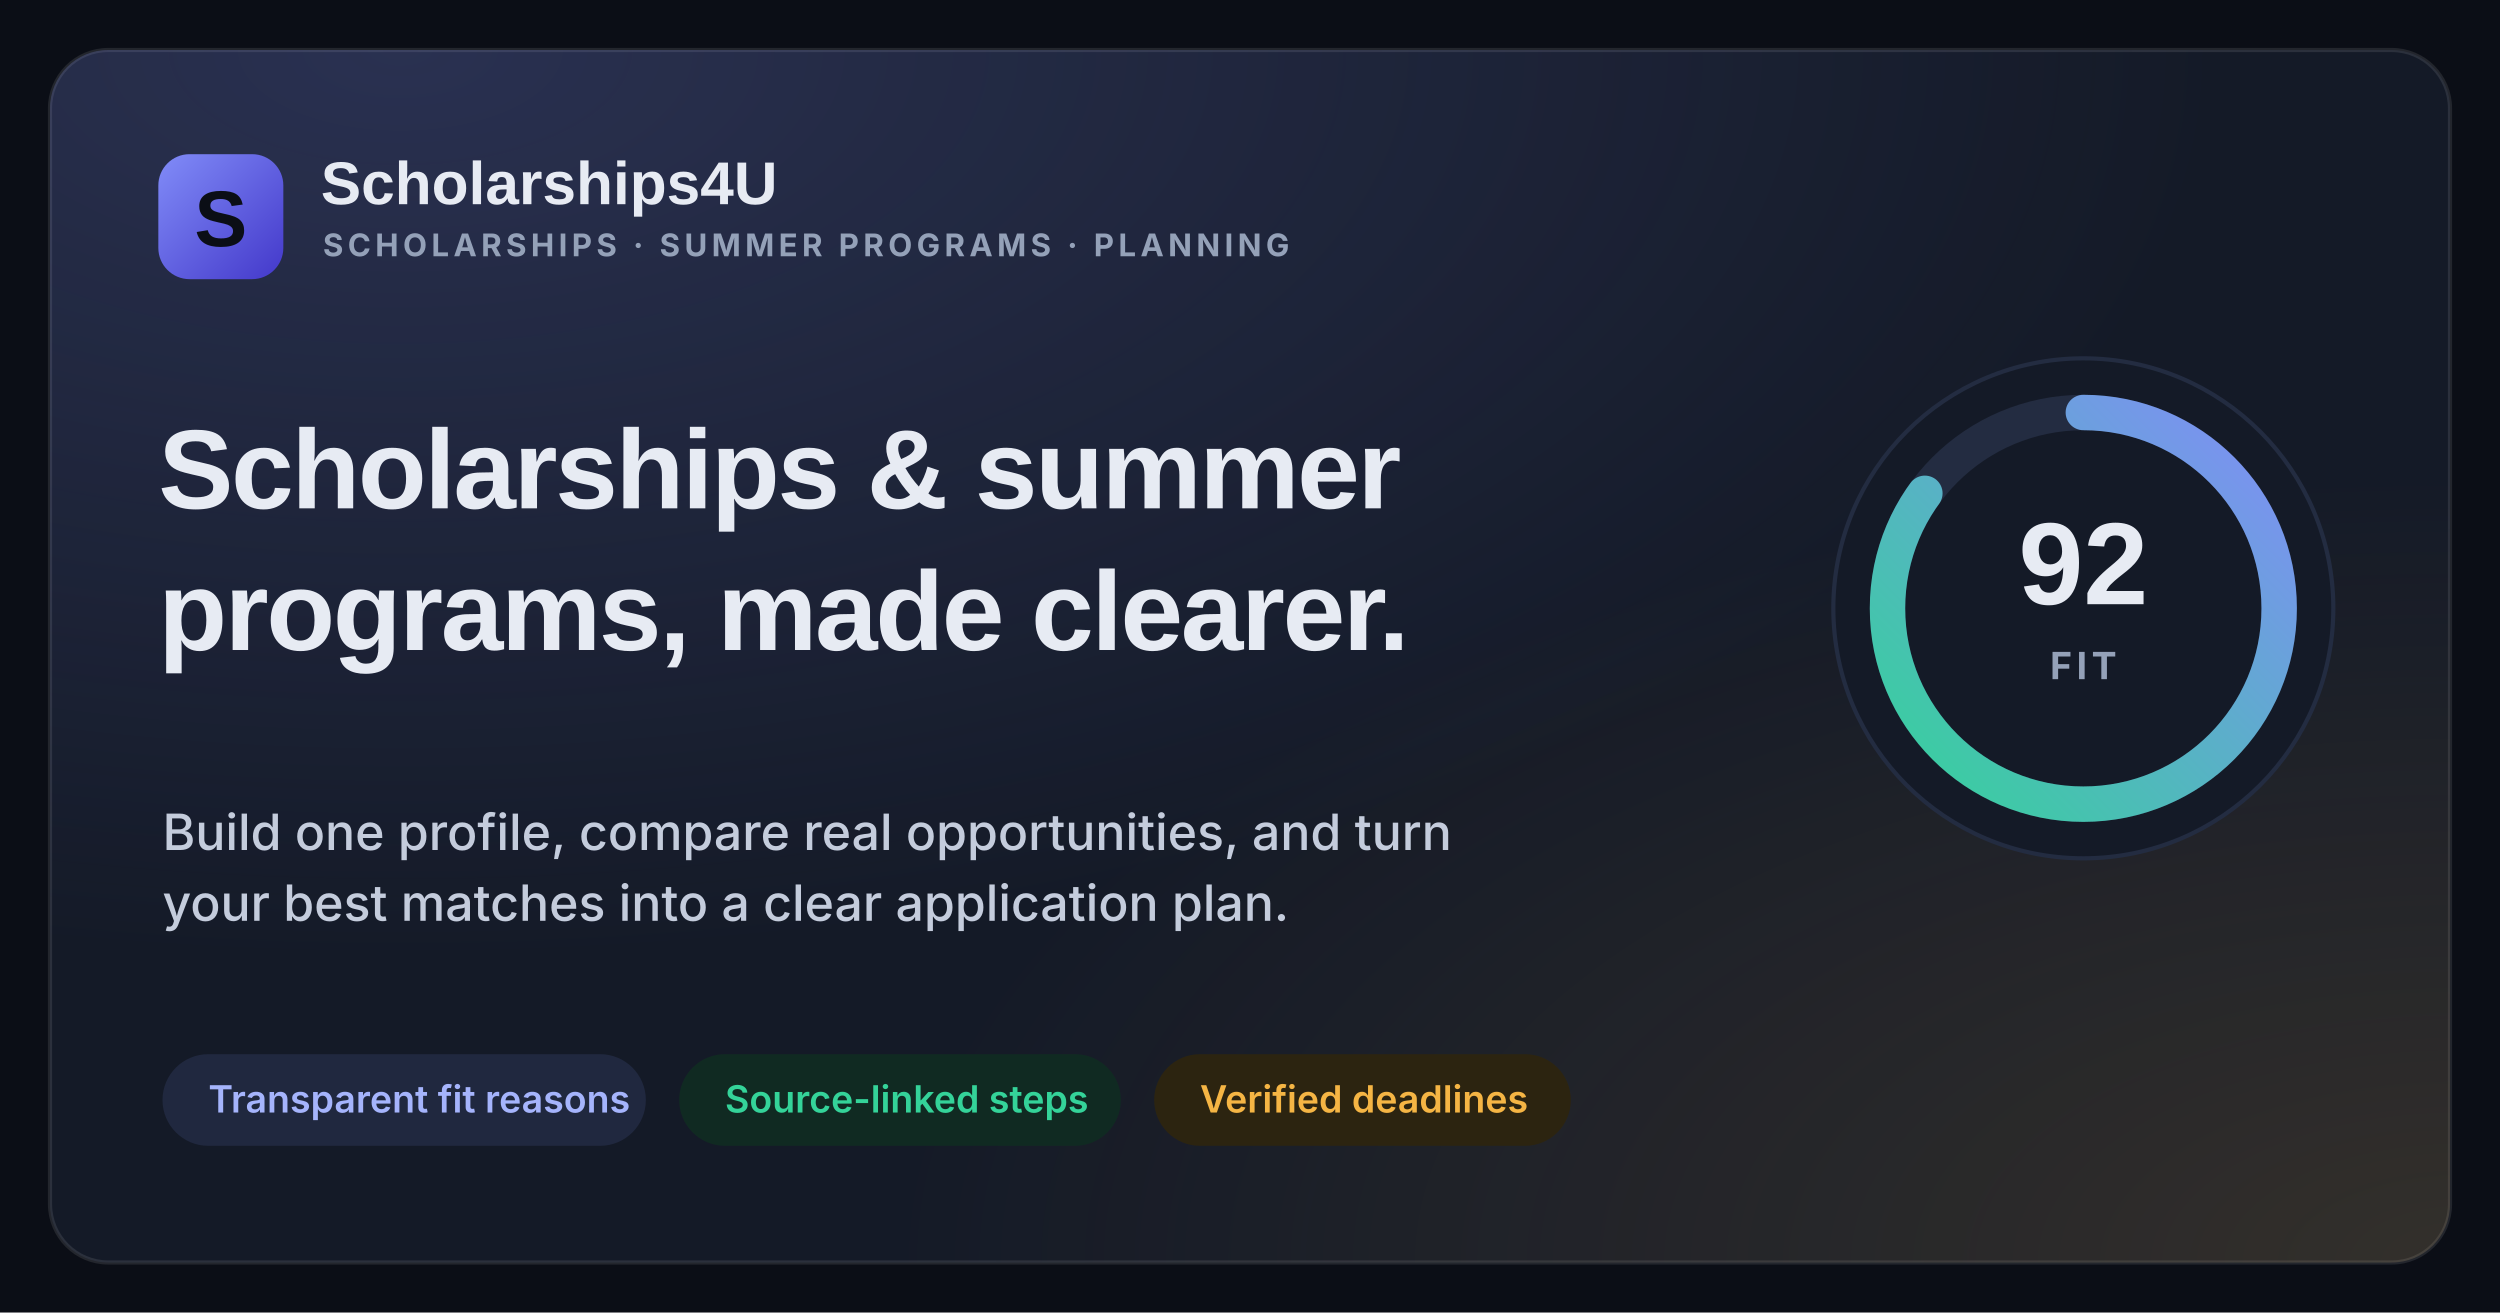
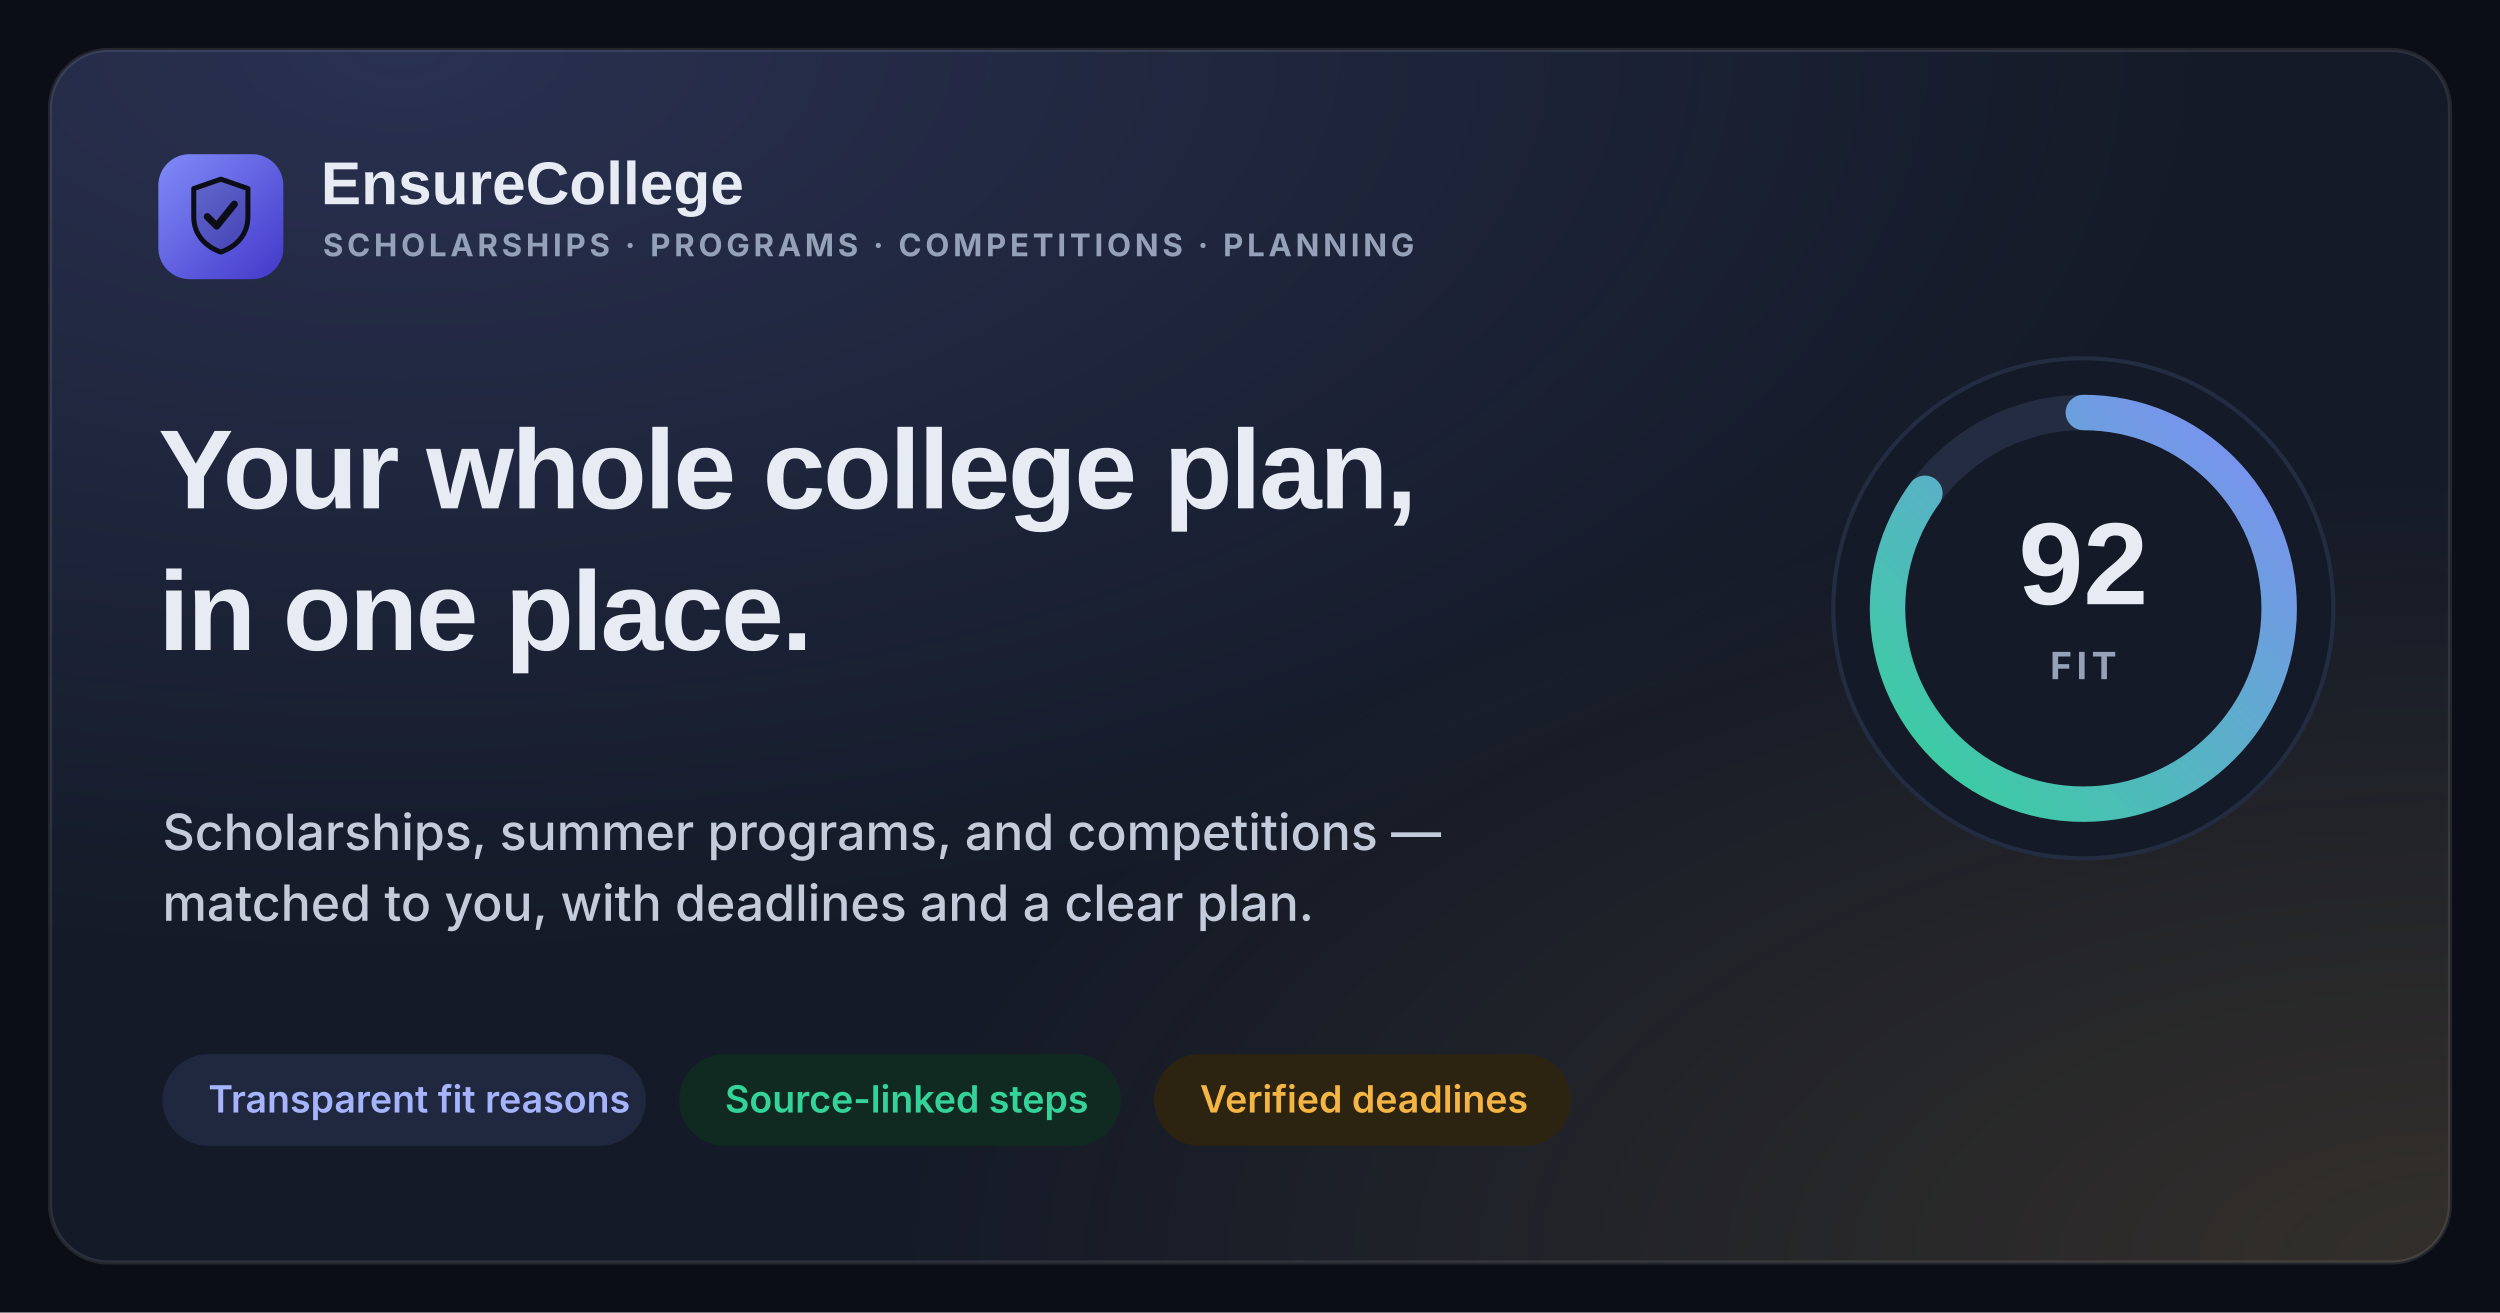
- <svg xmlns="http://www.w3.org/2000/svg" viewBox="0 0 1200 630" role="img" aria-label="Scholarships4U — scholarships and summer programs, made clearer">
+ <svg xmlns="http://www.w3.org/2000/svg" viewBox="0 0 1200 630" role="img" aria-label="EnsureCollege — your whole college plan, in one place">
  <defs>
    <linearGradient id="mk" x1="0" y1="0" x2="1" y2="1">
      <stop stop-color="#818cf8" />
      <stop offset="1" stop-color="#4338ca" />
    </linearGradient>
    <radialGradient id="gA" cx="0.15" cy="0" r="0.75">
      <stop stop-color="#818cf8" stop-opacity="0.2" />
      <stop offset="1" stop-color="#818cf8" stop-opacity="0" />
    </radialGradient>
    <radialGradient id="gB" cx="1" cy="1" r="0.65">
      <stop stop-color="#f5b544" stop-opacity="0.14" />
      <stop offset="1" stop-color="#f5b544" stop-opacity="0" />
    </radialGradient>
    <linearGradient id="rg" x1="0" y1="0" x2="1" y2="1">
      <stop stop-color="#34d399" />
      <stop offset="1" stop-color="#818cf8" />
    </linearGradient>
  </defs>
  <rect width="1200" height="630" fill="#0b0e16" />
  <rect x="24" y="24" width="1152" height="582" rx="28" fill="#141a27" stroke="#ffffff" stroke-opacity="0.1" stroke-width="2" />
  <rect x="24" y="24" width="1152" height="582" rx="28" fill="url(#gA)" />
  <rect x="24" y="24" width="1152" height="582" rx="28" fill="url(#gB)" />
  <g transform="translate(76,74)">
    <rect width="60" height="60" rx="15" fill="url(#mk)" />
-     <text x="30" y="31" text-anchor="middle" dominant-baseline="central" font-family="'Plus Jakarta Sans',system-ui,Arial,sans-serif" font-size="38" font-weight="800" fill="#0b0e16">S</text>
-     <text x="78" y="24" font-family="'Plus Jakarta Sans',system-ui,Arial,sans-serif" font-size="29" font-weight="800" fill="#e7ebf3">Scholarships4U</text>
-     <text x="79" y="49" font-family="Inter,system-ui,Arial,sans-serif" font-size="15" font-weight="700" letter-spacing="0.14em" fill="#94a1b8">SCHOLARSHIPS · SUMMER PROGRAMS · PLANNING</text>
+     <path d="M30 12 L43 16.5 V30 C43 39 37 44.5 30 47 C23 44.5 17 39 17 30 V16.5 Z" fill="#0b0e16" fill-opacity="0.16" stroke="#0b0e16" stroke-width="2.4" stroke-linejoin="round" />
+     <path d="M23.5 30 l4.5 4.5 l8.5 -10.5" fill="none" stroke="#0b0e16" stroke-width="3.4" stroke-linecap="round" stroke-linejoin="round" />
+     <text x="78" y="24" font-family="'Plus Jakarta Sans',system-ui,Arial,sans-serif" font-size="29" font-weight="800" fill="#e7ebf3">EnsureCollege</text>
+     <text x="79" y="49" font-family="Inter,system-ui,Arial,sans-serif" font-size="15" font-weight="700" letter-spacing="0.12em" fill="#94a1b8">SCHOLARSHIPS · PROGRAMS · COMPETITIONS · PLANNING</text>
  </g>
  <text transform="translate(76,244)" font-family="'Plus Jakarta Sans',system-ui,Arial,sans-serif" font-size="54" font-weight="800" letter-spacing="-0.02em" fill="#e7ebf3">
-     <tspan x="0" y="0">Scholarships &amp; summer</tspan>
-     <tspan x="0" y="68">programs, made clearer.</tspan>
+     <tspan x="0" y="0">Your whole college plan,</tspan>
+     <tspan x="0" y="68">in one place.</tspan>
  </text>
  <text transform="translate(78,408)" font-family="Inter,system-ui,Arial,sans-serif" font-size="24" font-weight="500" fill="#c4ccdc">
-     <tspan x="0" y="0">Build one profile, compare real opportunities, and turn</tspan>
-     <tspan x="0" y="34">your best matches into a clear application plan.</tspan>
+     <tspan x="0" y="0">Scholarships, summer programs, and competitions —</tspan>
+     <tspan x="0" y="34">matched to you, with deadlines and a clear plan.</tspan>
  </text>
  <g transform="translate(78,506)" font-family="Inter,system-ui,Arial,sans-serif" font-size="18" font-weight="600">
    <rect width="232" height="44" rx="22" fill="#20283f" />
    <text x="22" y="28" fill="#a5b4fc">Transparent fit reasons</text>
    <rect x="248" width="212" height="44" rx="22" fill="#102a22" />
    <text x="270" y="28" fill="#34d399">Source-linked steps</text>
    <rect x="476" width="200" height="44" rx="22" fill="#2c2410" />
    <text x="498" y="28" fill="#f5b544">Verified deadlines</text>
  </g>
  <g transform="translate(1000,292)">
    <circle r="120" fill="#141a27" stroke="#232c41" stroke-width="2" />
    <circle r="94" fill="none" stroke="#232c41" stroke-width="17" />
    <circle r="94" fill="none" stroke="url(#rg)" stroke-width="17" stroke-linecap="round" stroke-dasharray="590" stroke-dashoffset="88" transform="rotate(-90)" />
    <text y="-2" text-anchor="middle" font-family="'Plus Jakarta Sans',system-ui,Arial,sans-serif" font-size="56" font-weight="800" fill="#e7ebf3">92</text>
    <text y="34" text-anchor="middle" font-family="Inter,system-ui,Arial,sans-serif" font-size="18" font-weight="700" letter-spacing="0.12em" fill="#94a1b8">FIT</text>
  </g>
</svg>
